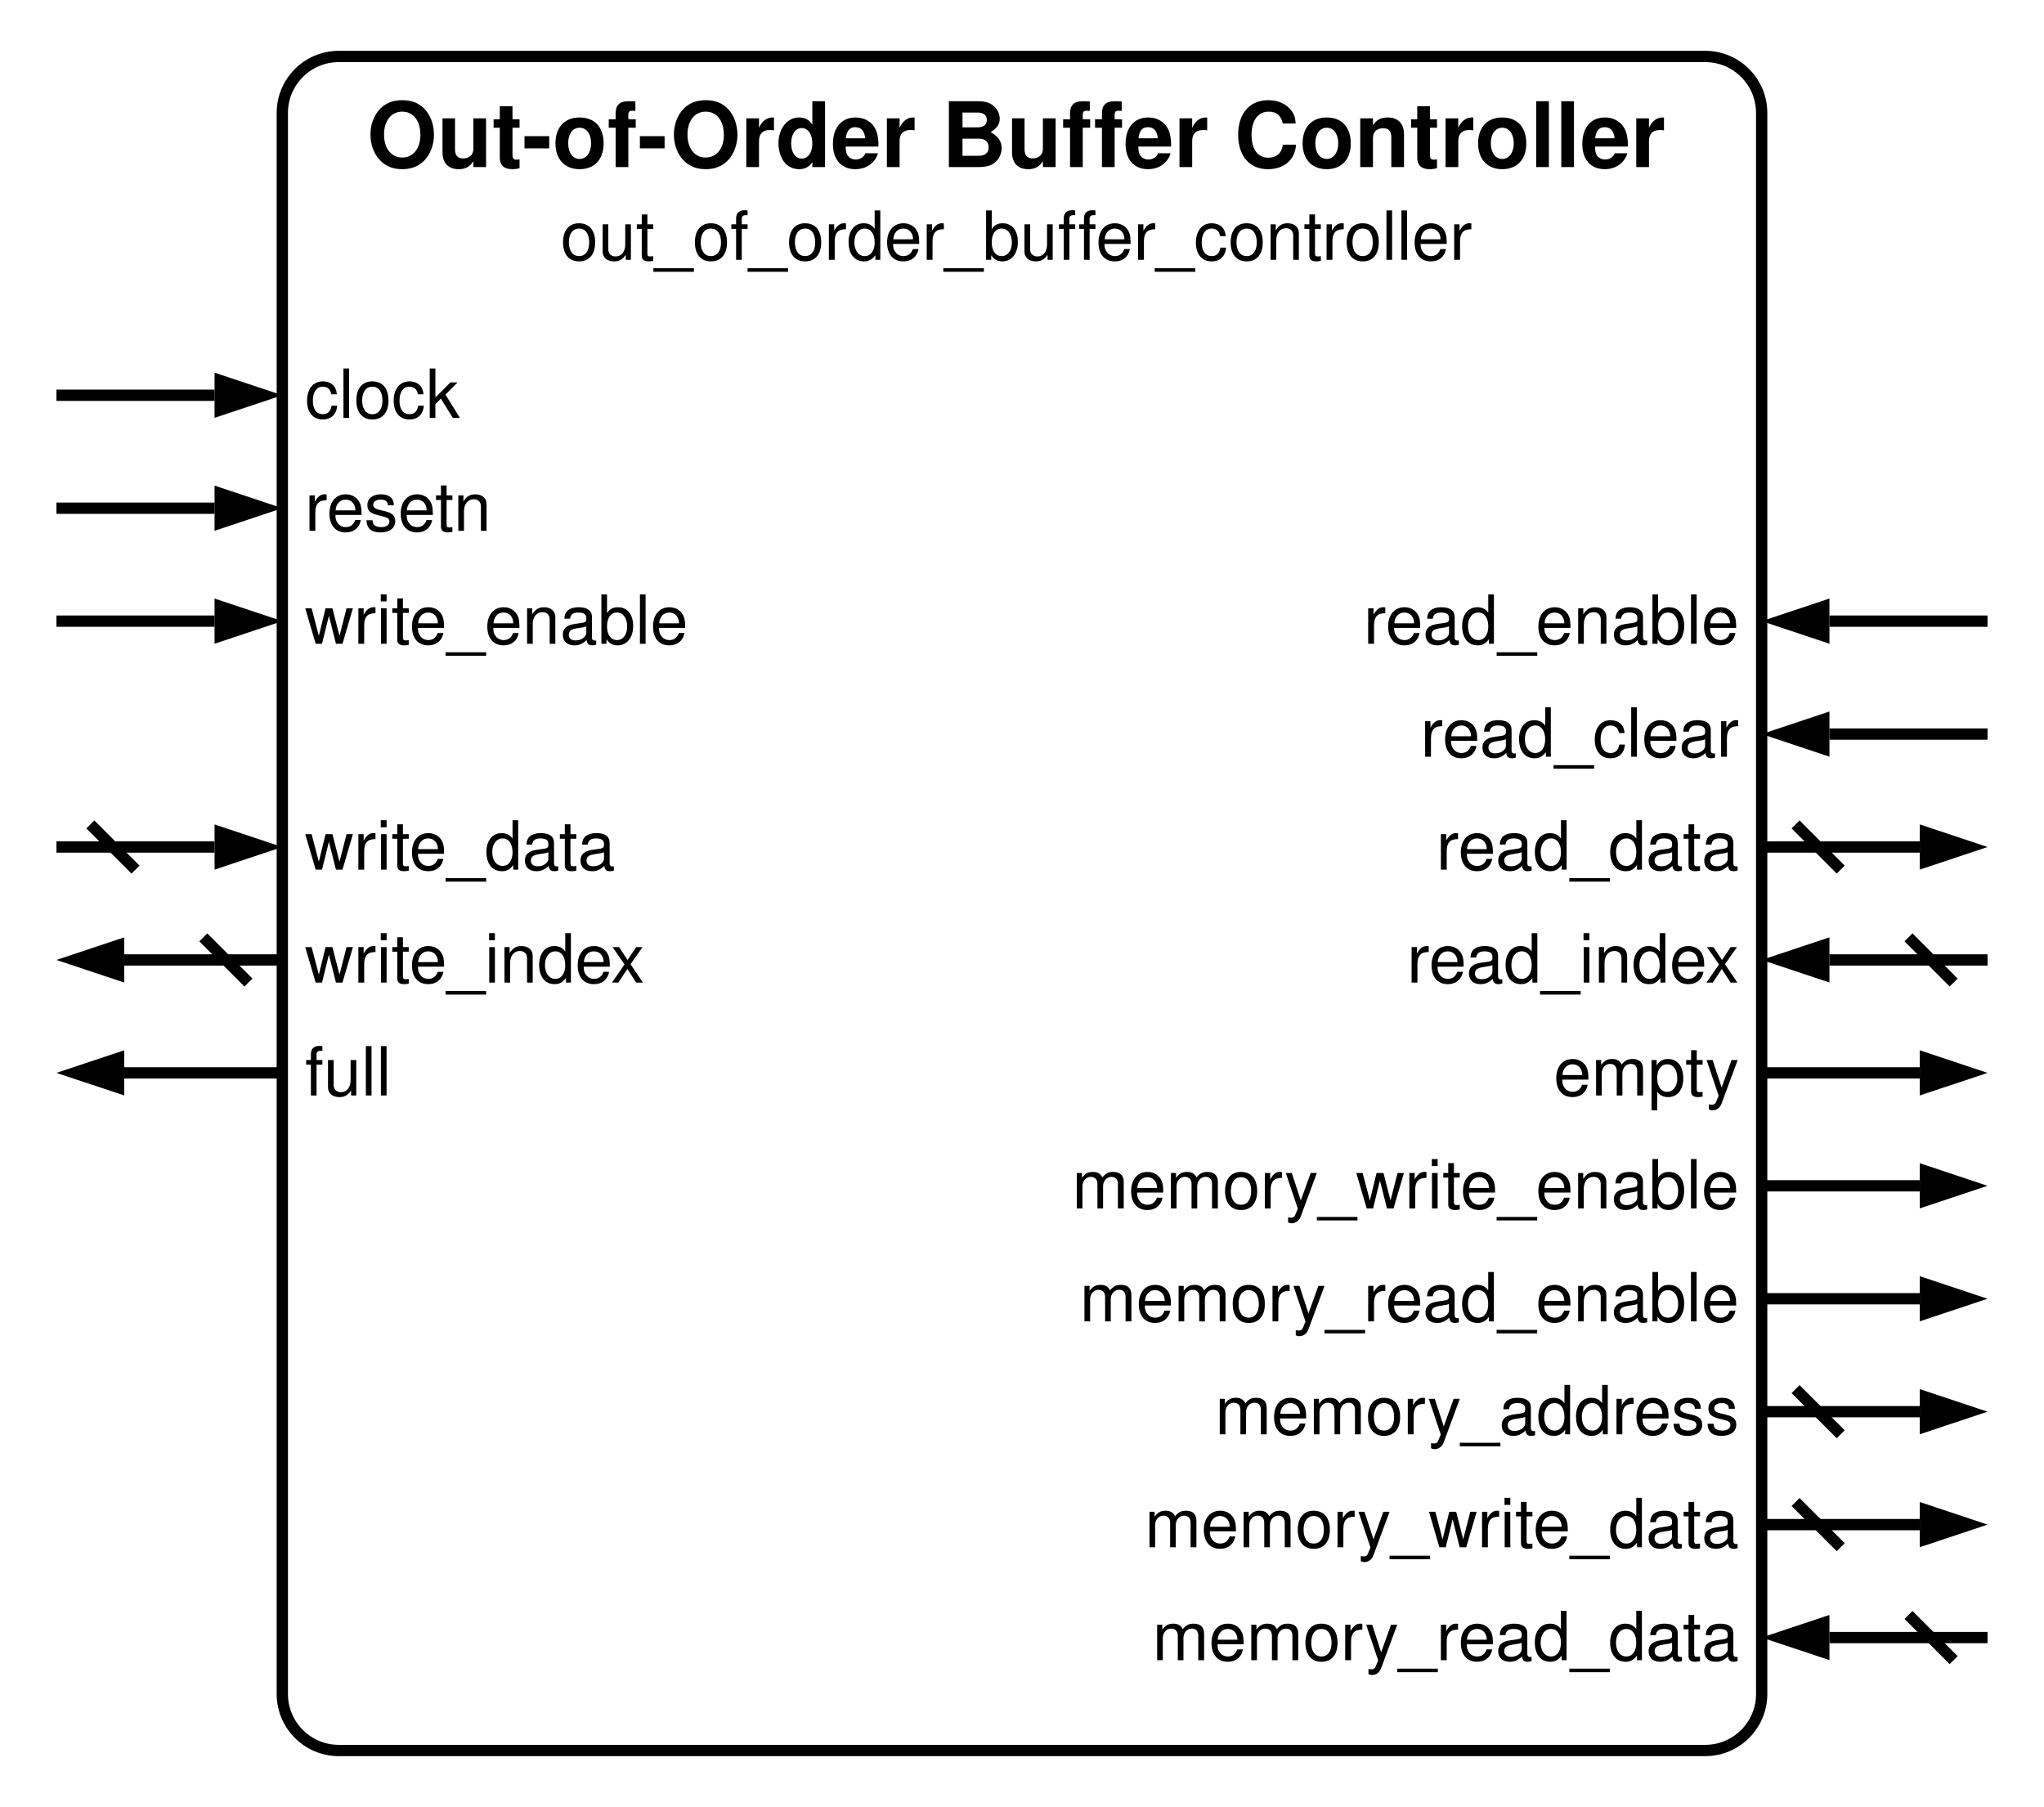
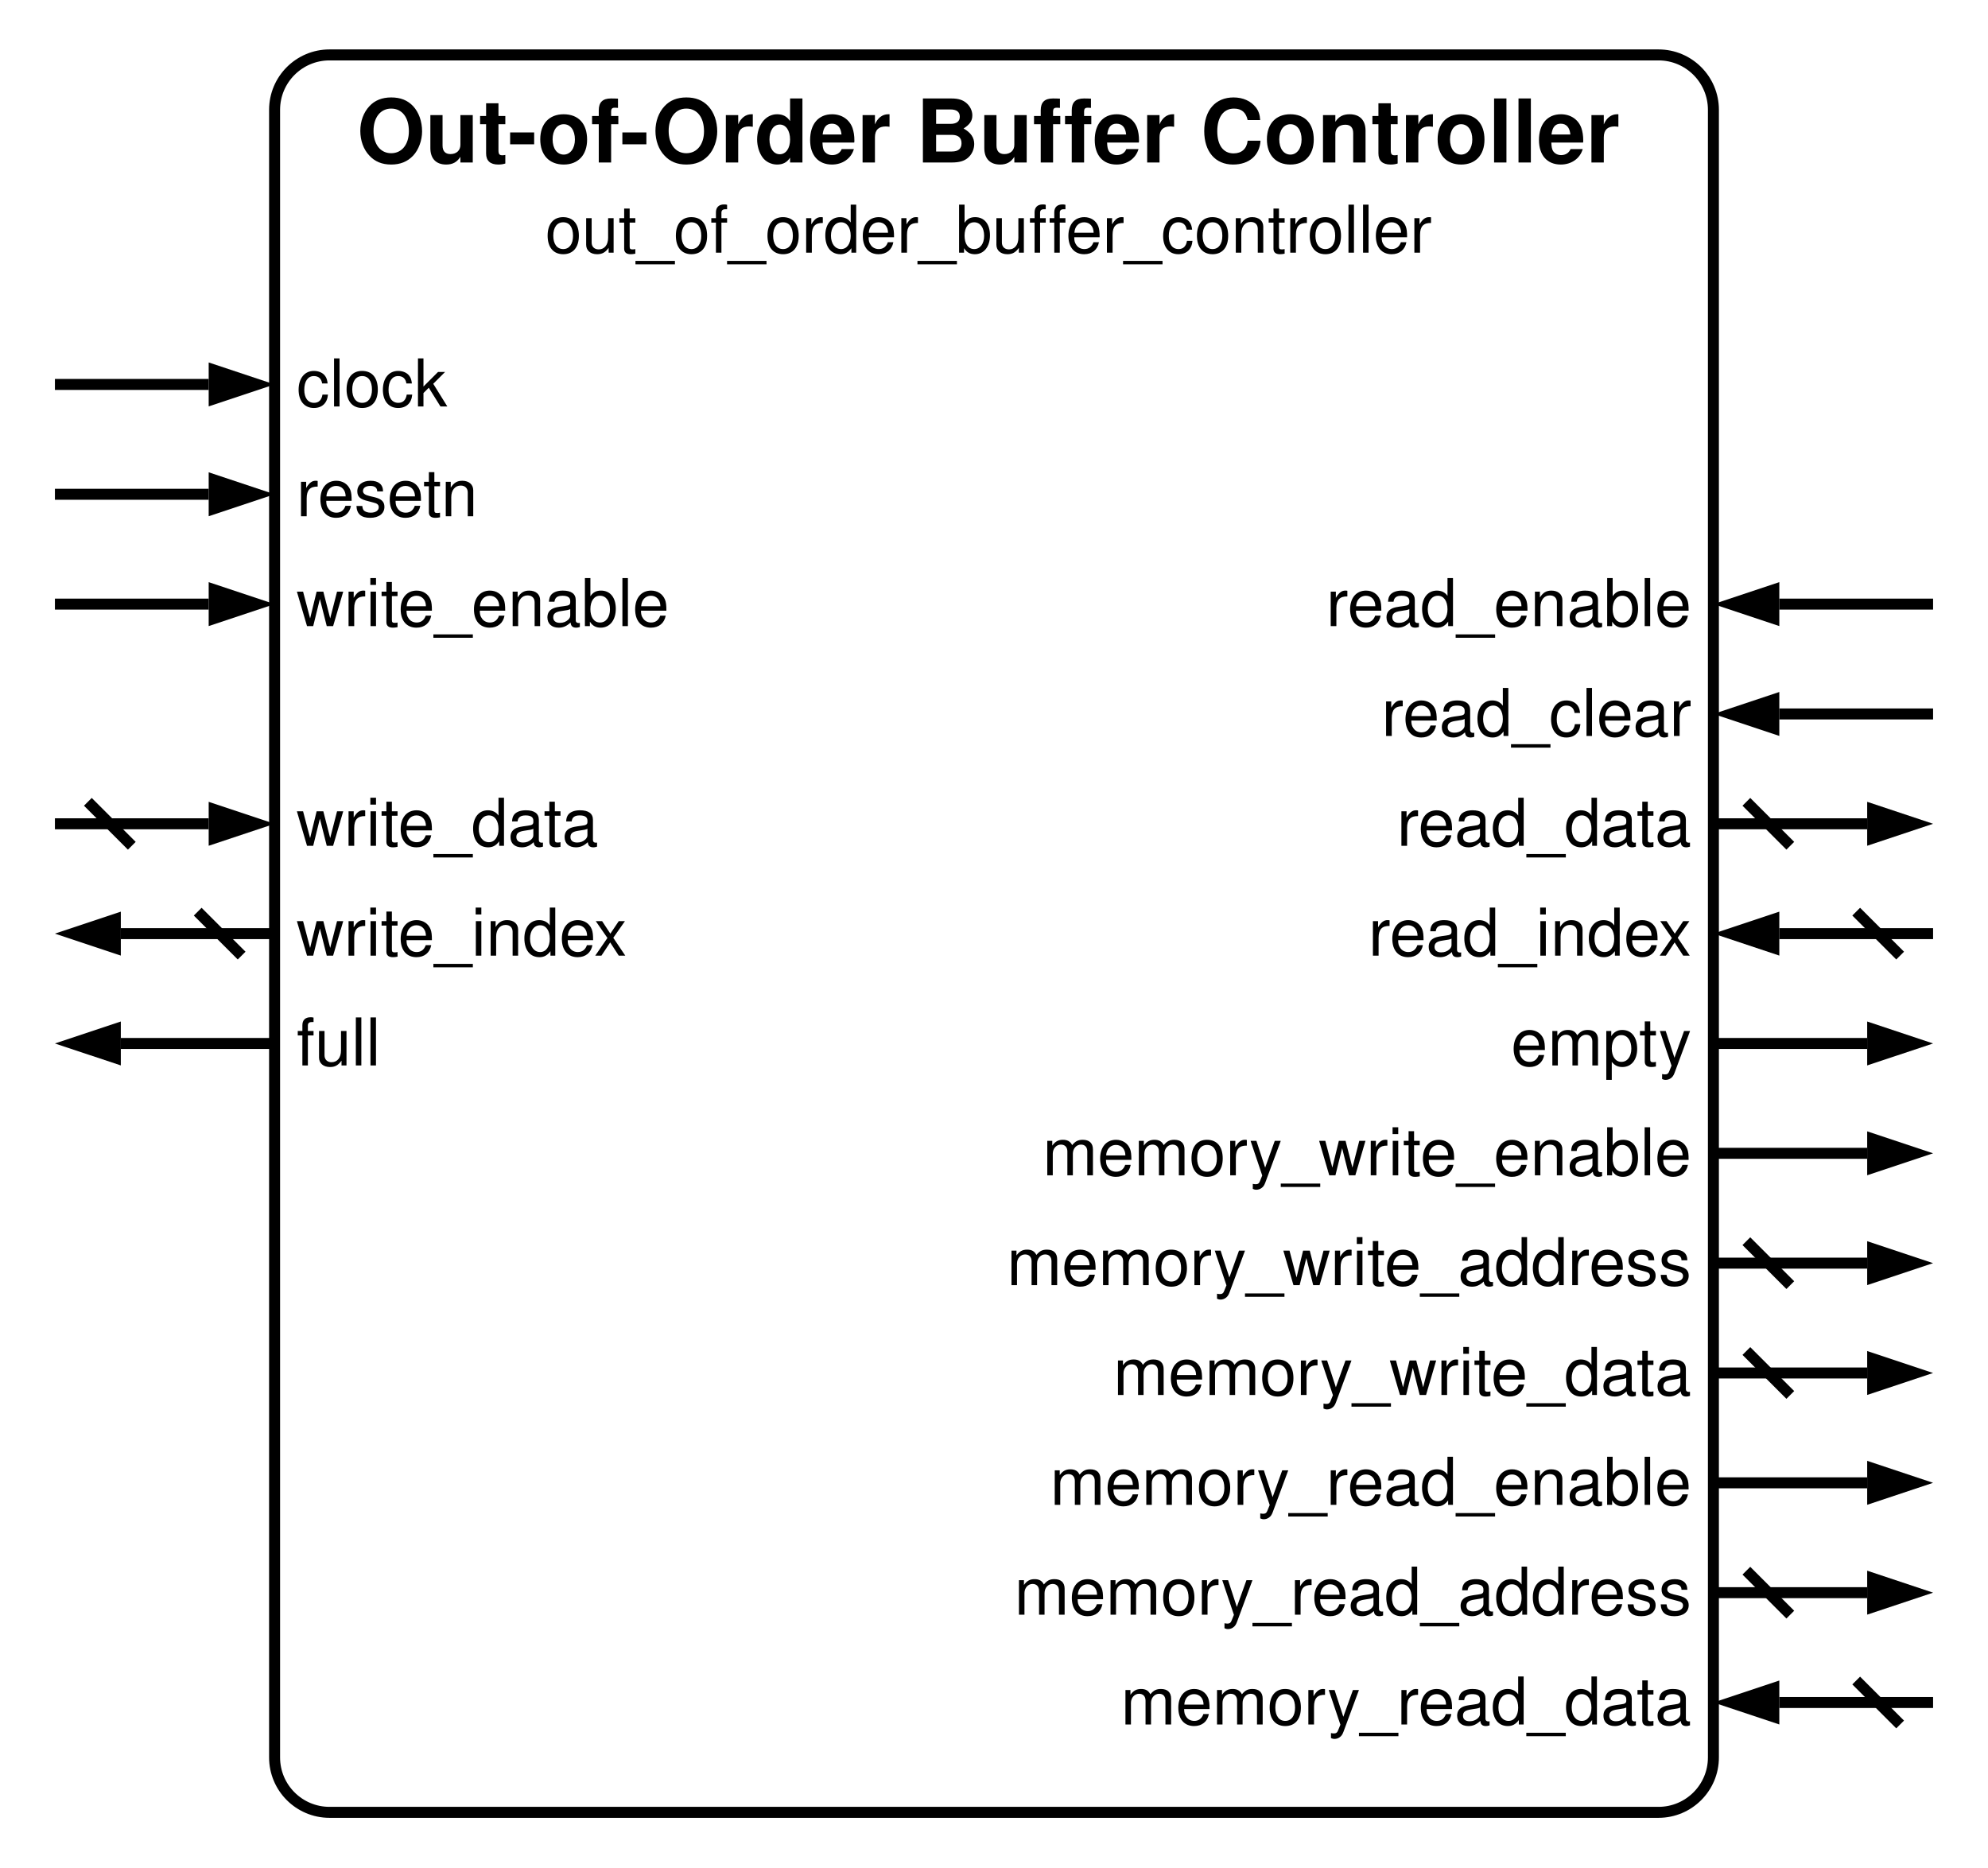
- <svg xmlns="http://www.w3.org/2000/svg" width="362" height="320" viewBox="0 0 181 160">
-   <rect x="25" y="5" width="131" height="150" fill="none" stroke="black" stroke-width="1" rx="5" />
+ <svg xmlns="http://www.w3.org/2000/svg" width="362" height="340" viewBox="0 0 181 170">
+   <rect x="25" y="5" width="131" height="160" fill="none" stroke="black" stroke-width="1" rx="5" />
  <text x="90" y="12" text-anchor="middle" dominant-baseline="middle" font-family="Helvetica" font-size="8" font-weight="bold" fill="black">Out-of-Order Buffer Controller</text>
  <text x="90" y="21" text-anchor="middle" dominant-baseline="middle" font-family="Helvetica" font-size="6" font-weight="regular" fill="black">out_of_order_buffer_controller</text>
  <text x="27" y="35" text-anchor="start" dominant-baseline="middle" font-family="Helvetica" font-size="6" font-weight="regular" fill="black">clock</text>
  <line x1="19" y1="35" x2="5" y2="35" stroke="black" stroke-width="1" />
  <path d="M 25 35 l -6 +2.0 v -4 z" fill="black" />
  <text x="27" y="45" text-anchor="start" dominant-baseline="middle" font-family="Helvetica" font-size="6" font-weight="regular" fill="black">resetn</text>
  <line x1="19" y1="45" x2="5" y2="45" stroke="black" stroke-width="1" />
  <path d="M 25 45 l -6 +2.0 v -4 z" fill="black" />
  <text x="27" y="55" text-anchor="start" dominant-baseline="middle" font-family="Helvetica" font-size="6" font-weight="regular" fill="black">write_enable</text>
  <line x1="19" y1="55" x2="5" y2="55" stroke="black" stroke-width="1" />
  <path d="M 25 55 l -6 +2.0 v -4 z" fill="black" />
  <text x="154" y="55" text-anchor="end" dominant-baseline="middle" font-family="Helvetica" font-size="6" font-weight="regular" fill="black">read_enable</text>
  <line x1="162" y1="55" x2="176" y2="55" stroke="black" stroke-width="1" />
  <path d="M 156 55 l +6 +2.0 v -4 z" fill="black" />
  <text x="154" y="65" text-anchor="end" dominant-baseline="middle" font-family="Helvetica" font-size="6" font-weight="regular" fill="black">read_clear</text>
  <line x1="162" y1="65" x2="176" y2="65" stroke="black" stroke-width="1" />
  <path d="M 156 65 l +6 +2.0 v -4 z" fill="black" />
  <text x="27" y="75" text-anchor="start" dominant-baseline="middle" font-family="Helvetica" font-size="6" font-weight="regular" fill="black">write_data</text>
  <line x1="19" y1="75" x2="5" y2="75" stroke="black" stroke-width="1" />
  <path d="M 25 75 l -6 +2.0 v -4 z" fill="black" />
  <line x1="8" y1="73" x2="12" y2="77" stroke="black" stroke-width="1" />
  <text x="154" y="75" text-anchor="end" dominant-baseline="middle" font-family="Helvetica" font-size="6" font-weight="regular" fill="black">read_data</text>
  <line x1="156" y1="75" x2="170" y2="75" stroke="black" stroke-width="1" />
  <path d="M 176 75 l -6 +2.0 v -4 z" fill="black" />
  <line x1="159" y1="73" x2="163" y2="77" stroke="black" stroke-width="1" />
  <text x="27" y="85" text-anchor="start" dominant-baseline="middle" font-family="Helvetica" font-size="6" font-weight="regular" fill="black">write_index</text>
  <line x1="25" y1="85" x2="11" y2="85" stroke="black" stroke-width="1" />
  <path d="M 5 85 l +6 +2.0 v -4 z" fill="black" />
  <line x1="18" y1="83" x2="22" y2="87" stroke="black" stroke-width="1" />
  <text x="154" y="85" text-anchor="end" dominant-baseline="middle" font-family="Helvetica" font-size="6" font-weight="regular" fill="black">read_index</text>
  <line x1="162" y1="85" x2="176" y2="85" stroke="black" stroke-width="1" />
  <path d="M 156 85 l +6 +2.0 v -4 z" fill="black" />
  <line x1="169" y1="83" x2="173" y2="87" stroke="black" stroke-width="1" />
  <text x="27" y="95" text-anchor="start" dominant-baseline="middle" font-family="Helvetica" font-size="6" font-weight="regular" fill="black">full</text>
  <line x1="25" y1="95" x2="11" y2="95" stroke="black" stroke-width="1" />
  <path d="M 5 95 l +6 +2.0 v -4 z" fill="black" />
  <text x="154" y="95" text-anchor="end" dominant-baseline="middle" font-family="Helvetica" font-size="6" font-weight="regular" fill="black">empty</text>
  <line x1="156" y1="95" x2="170" y2="95" stroke="black" stroke-width="1" />
  <path d="M 176 95 l -6 +2.0 v -4 z" fill="black" />
  <text x="154" y="105" text-anchor="end" dominant-baseline="middle" font-family="Helvetica" font-size="6" font-weight="regular" fill="black">memory_write_enable</text>
  <line x1="156" y1="105" x2="170" y2="105" stroke="black" stroke-width="1" />
  <path d="M 176 105 l -6 +2.0 v -4 z" fill="black" />
-   <text x="154" y="115" text-anchor="end" dominant-baseline="middle" font-family="Helvetica" font-size="6" font-weight="regular" fill="black">memory_read_enable</text>
+   <text x="154" y="115" text-anchor="end" dominant-baseline="middle" font-family="Helvetica" font-size="6" font-weight="regular" fill="black">memory_write_address</text>
  <line x1="156" y1="115" x2="170" y2="115" stroke="black" stroke-width="1" />
  <path d="M 176 115 l -6 +2.0 v -4 z" fill="black" />
-   <text x="154" y="125" text-anchor="end" dominant-baseline="middle" font-family="Helvetica" font-size="6" font-weight="regular" fill="black">memory_address</text>
+   <line x1="159" y1="113" x2="163" y2="117" stroke="black" stroke-width="1" />
+   <text x="154" y="125" text-anchor="end" dominant-baseline="middle" font-family="Helvetica" font-size="6" font-weight="regular" fill="black">memory_write_data</text>
  <line x1="156" y1="125" x2="170" y2="125" stroke="black" stroke-width="1" />
  <path d="M 176 125 l -6 +2.0 v -4 z" fill="black" />
  <line x1="159" y1="123" x2="163" y2="127" stroke="black" stroke-width="1" />
-   <text x="154" y="135" text-anchor="end" dominant-baseline="middle" font-family="Helvetica" font-size="6" font-weight="regular" fill="black">memory_write_data</text>
+   <text x="154" y="135" text-anchor="end" dominant-baseline="middle" font-family="Helvetica" font-size="6" font-weight="regular" fill="black">memory_read_enable</text>
  <line x1="156" y1="135" x2="170" y2="135" stroke="black" stroke-width="1" />
  <path d="M 176 135 l -6 +2.0 v -4 z" fill="black" />
-   <line x1="159" y1="133" x2="163" y2="137" stroke="black" stroke-width="1" />
-   <text x="154" y="145" text-anchor="end" dominant-baseline="middle" font-family="Helvetica" font-size="6" font-weight="regular" fill="black">memory_read_data</text>
-   <line x1="162" y1="145" x2="176" y2="145" stroke="black" stroke-width="1" />
-   <path d="M 156 145 l +6 +2.0 v -4 z" fill="black" />
-   <line x1="169" y1="143" x2="173" y2="147" stroke="black" stroke-width="1" />
+   <text x="154" y="145" text-anchor="end" dominant-baseline="middle" font-family="Helvetica" font-size="6" font-weight="regular" fill="black">memory_read_address</text>
+   <line x1="156" y1="145" x2="170" y2="145" stroke="black" stroke-width="1" />
+   <path d="M 176 145 l -6 +2.0 v -4 z" fill="black" />
+   <line x1="159" y1="143" x2="163" y2="147" stroke="black" stroke-width="1" />
+   <text x="154" y="155" text-anchor="end" dominant-baseline="middle" font-family="Helvetica" font-size="6" font-weight="regular" fill="black">memory_read_data</text>
+   <line x1="162" y1="155" x2="176" y2="155" stroke="black" stroke-width="1" />
+   <path d="M 156 155 l +6 +2.0 v -4 z" fill="black" />
+   <line x1="169" y1="153" x2="173" y2="157" stroke="black" stroke-width="1" />
  <style>
      @media (prefers-color-scheme: dark) {
        :root {
          filter: invert(100%) hue-rotate(180deg);
        }
      }
    </style>
</svg>
